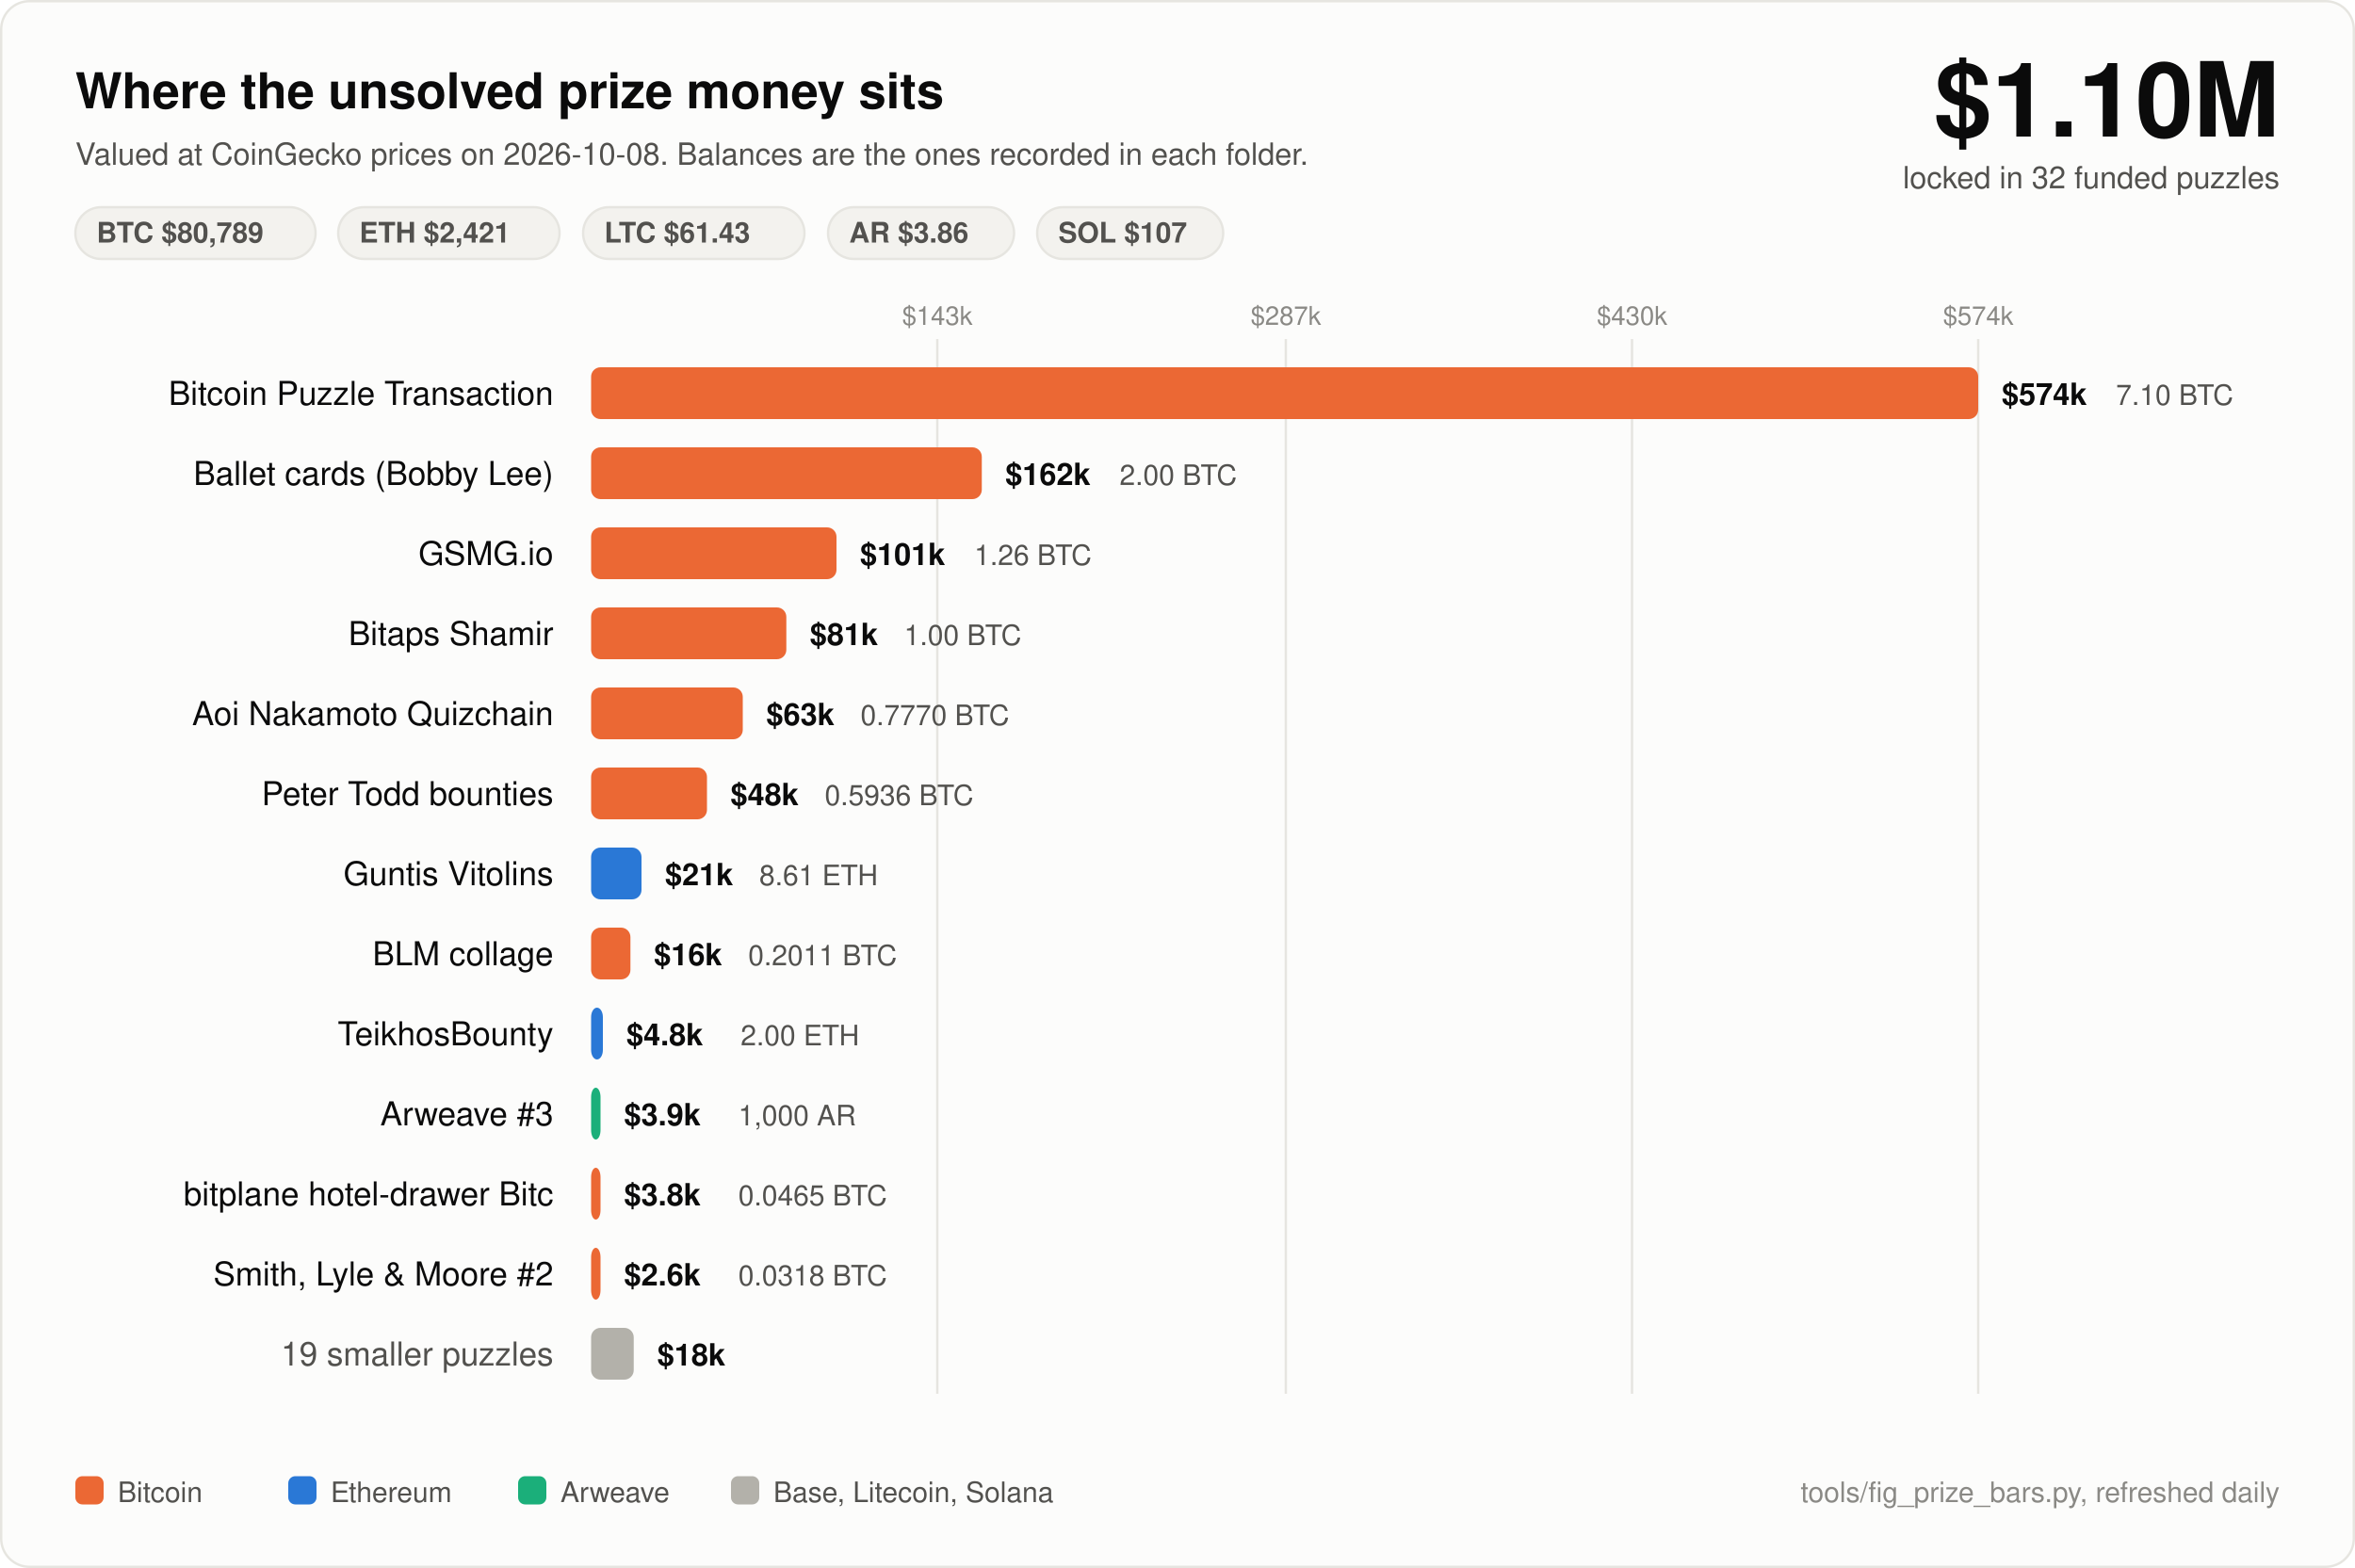
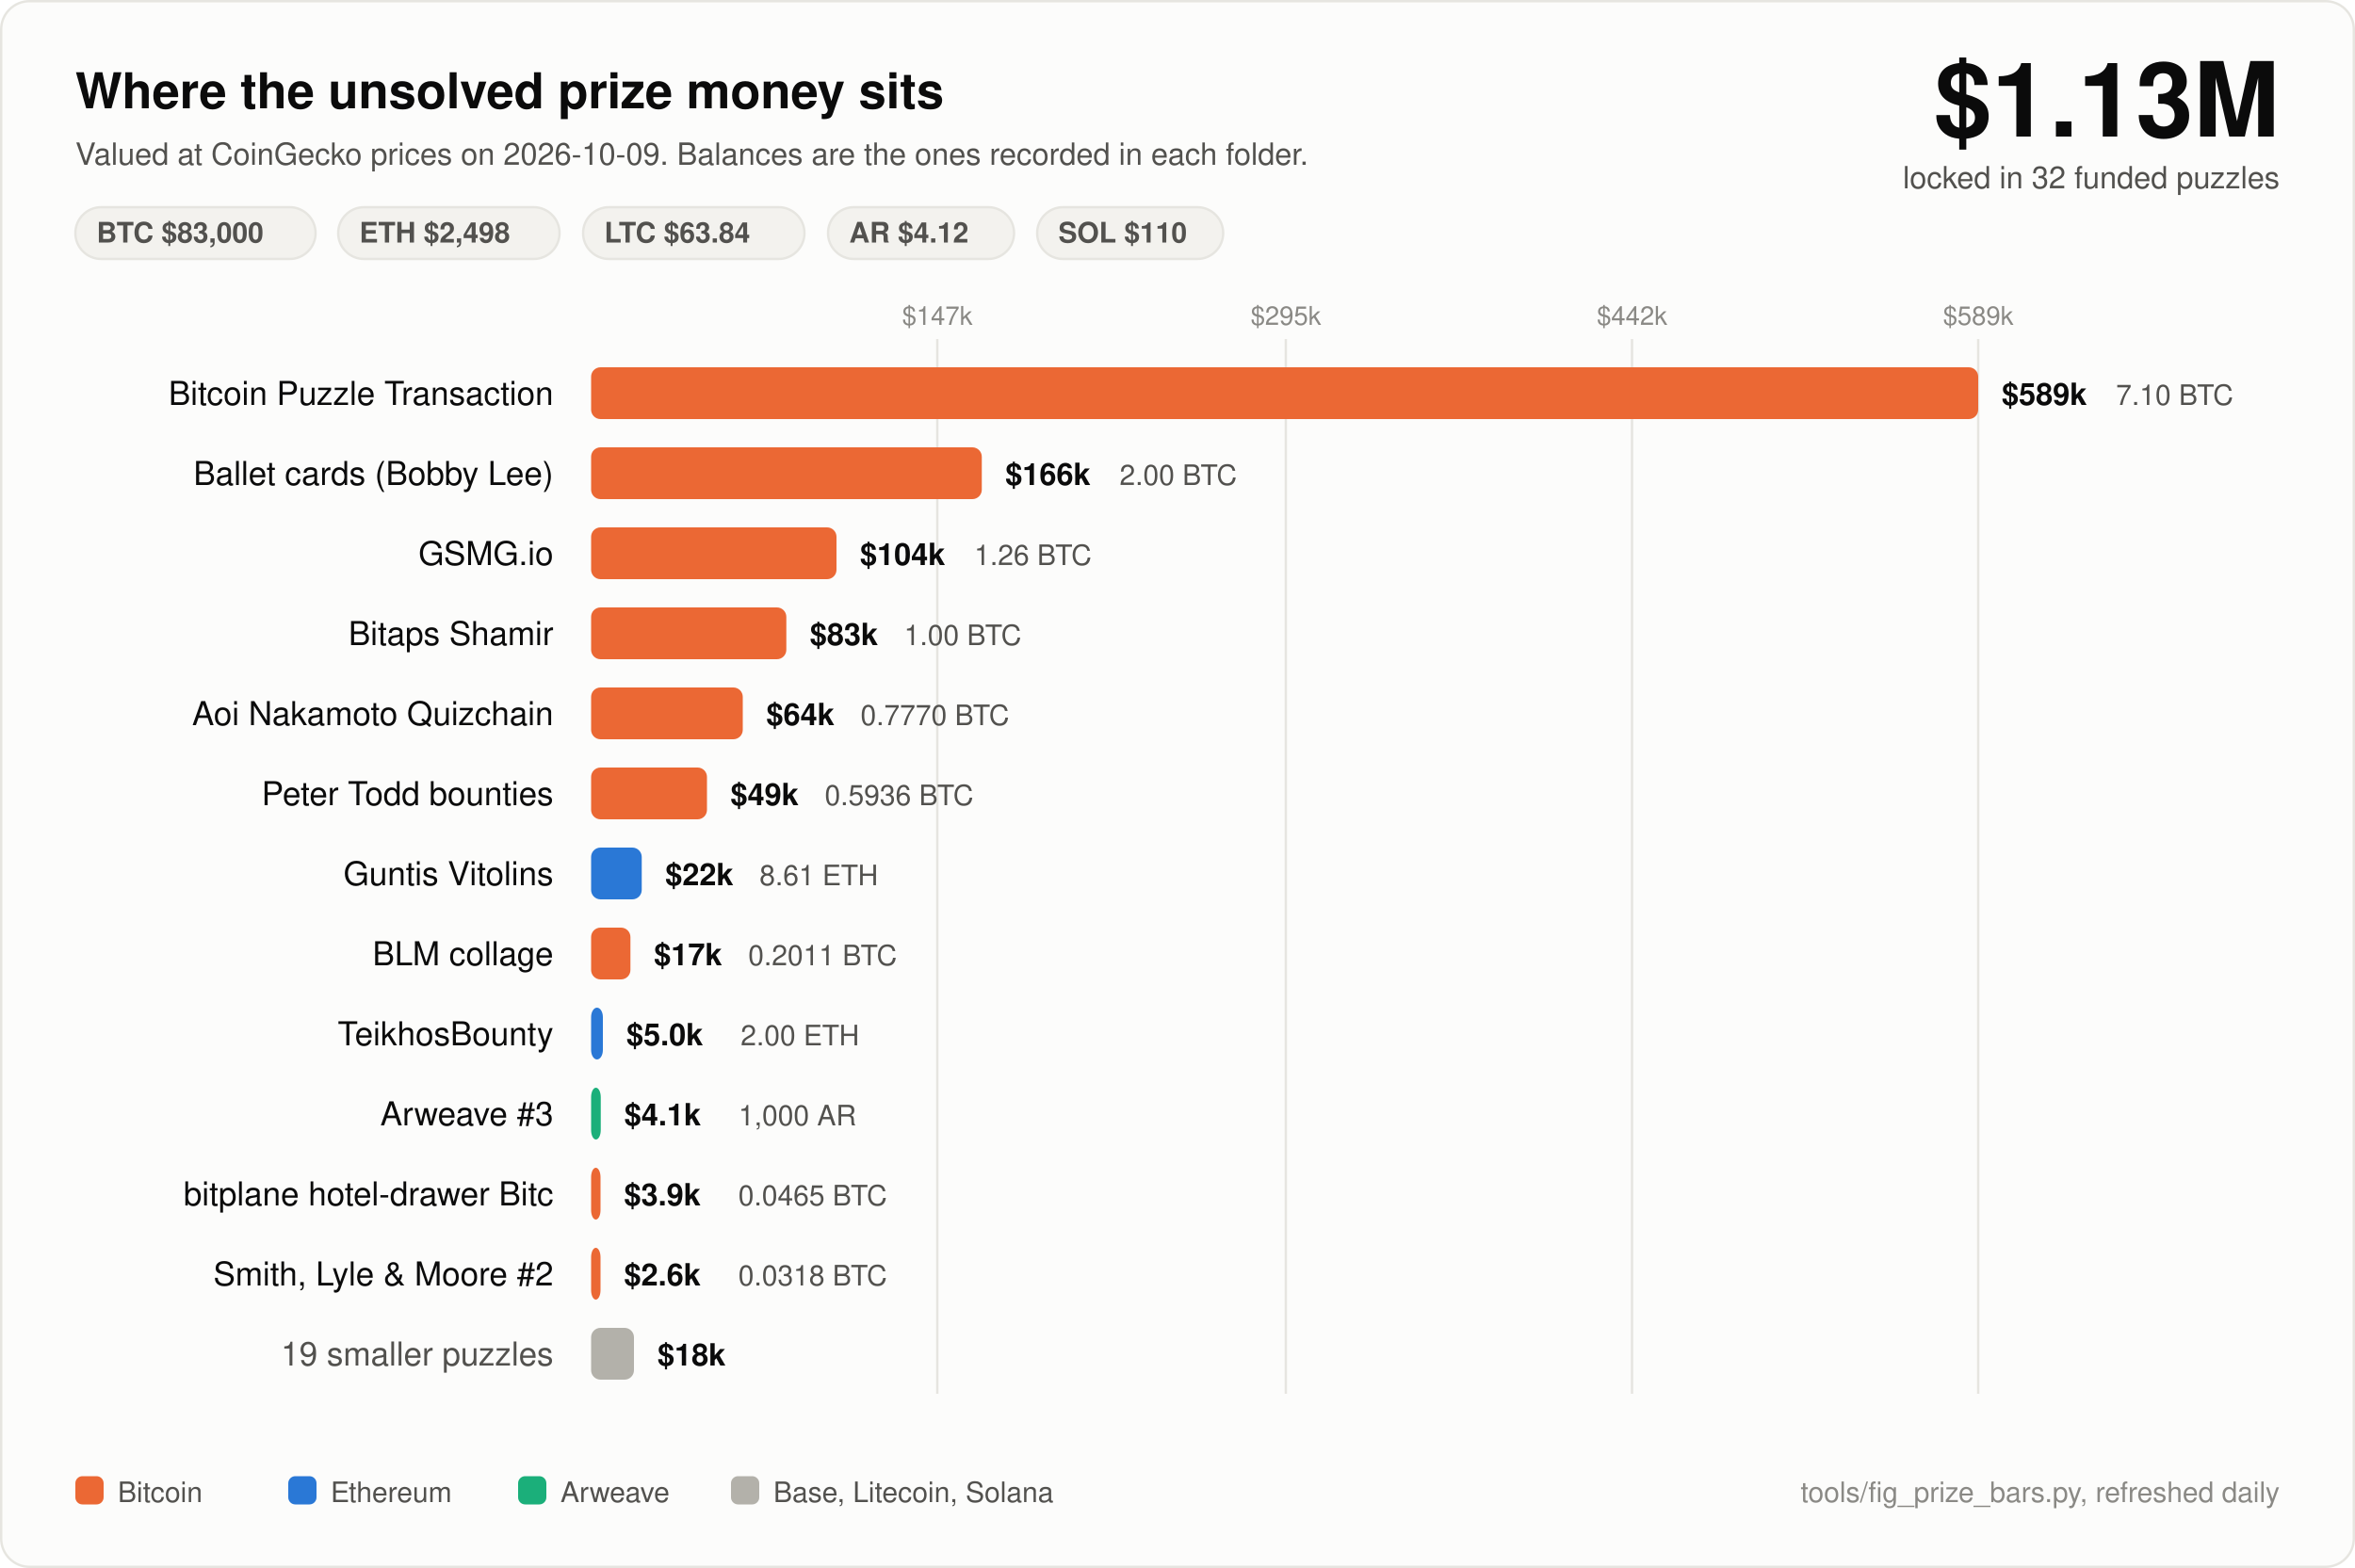
<svg xmlns="http://www.w3.org/2000/svg" width="1000" height="666" viewBox="0 0 1000 666" font-family="ui-sans-serif, -apple-system, Segoe UI, Helvetica, Arial, sans-serif">
  <rect x="0.5" y="0.5" width="999" height="665" rx="12" fill="#fcfcfb" stroke="#e6e5e0" />
  <text x="32" y="46" fill="#0b0b0b" font-size="21" font-weight="700">Where the unsolved prize money sits</text>
-   <text x="32" y="70" fill="#52514e" font-size="13">Valued at CoinGecko prices on 2026-10-08. Balances are the ones recorded in each folder.</text>
-   <text x="968" y="58" fill="#0b0b0b" font-size="44" font-weight="700" text-anchor="end">$1.10M</text>
+   <text x="32" y="70" fill="#52514e" font-size="13">Valued at CoinGecko prices on 2026-10-09. Balances are the ones recorded in each folder.</text>
+   <text x="968" y="58" fill="#0b0b0b" font-size="44" font-weight="700" text-anchor="end">$1.13M</text>
  <text x="968" y="80" fill="#52514e" font-size="13" text-anchor="end">locked in 32 funded puzzles</text>
  <rect x="32" y="88" width="102" height="22" rx="11" fill="#f3f2ee" stroke="#e6e5e0" />
-   <text x="41" y="103" fill="#52514e" font-size="12" font-weight="600">BTC $80,789</text>
+   <text x="41" y="103" fill="#52514e" font-size="12" font-weight="600">BTC $83,000</text>
  <rect x="143.6" y="88" width="94" height="22" rx="11" fill="#f3f2ee" stroke="#e6e5e0" />
-   <text x="152.6" y="103" fill="#52514e" font-size="12" font-weight="600">ETH $2,421</text>
+   <text x="152.6" y="103" fill="#52514e" font-size="12" font-weight="600">ETH $2,498</text>
  <rect x="247.6" y="88" width="94" height="22" rx="11" fill="#f3f2ee" stroke="#e6e5e0" />
-   <text x="256.6" y="103" fill="#52514e" font-size="12" font-weight="600">LTC $61.43</text>
+   <text x="256.6" y="103" fill="#52514e" font-size="12" font-weight="600">LTC $63.84</text>
  <rect x="351.6" y="88" width="79" height="22" rx="11" fill="#f3f2ee" stroke="#e6e5e0" />
-   <text x="360.6" y="103" fill="#52514e" font-size="12" font-weight="600">AR $3.86</text>
+   <text x="360.6" y="103" fill="#52514e" font-size="12" font-weight="600">AR $4.12</text>
  <rect x="440.4" y="88" width="79" height="22" rx="11" fill="#f3f2ee" stroke="#e6e5e0" />
-   <text x="449.4" y="103" fill="#52514e" font-size="12" font-weight="600">SOL $107</text>
+   <text x="449.4" y="103" fill="#52514e" font-size="12" font-weight="600">SOL $110</text>
  <line x1="398" y1="144" x2="398" y2="592" stroke="#e6e5e0" stroke-width="1" />
-   <text x="398" y="138" fill="#8a8985" font-size="11" text-anchor="middle">$143k</text>
+   <text x="398" y="138" fill="#8a8985" font-size="11" text-anchor="middle">$147k</text>
  <line x1="546" y1="144" x2="546" y2="592" stroke="#e6e5e0" stroke-width="1" />
-   <text x="546" y="138" fill="#8a8985" font-size="11" text-anchor="middle">$287k</text>
+   <text x="546" y="138" fill="#8a8985" font-size="11" text-anchor="middle">$295k</text>
  <line x1="693" y1="144" x2="693" y2="592" stroke="#e6e5e0" stroke-width="1" />
-   <text x="693" y="138" fill="#8a8985" font-size="11" text-anchor="middle">$430k</text>
+   <text x="693" y="138" fill="#8a8985" font-size="11" text-anchor="middle">$442k</text>
  <line x1="840" y1="144" x2="840" y2="592" stroke="#e6e5e0" stroke-width="1" />
-   <text x="840" y="138" fill="#8a8985" font-size="11" text-anchor="middle">$574k</text>
+   <text x="840" y="138" fill="#8a8985" font-size="11" text-anchor="middle">$589k</text>
  <text x="235" y="172" fill="#0b0b0b" font-size="14" text-anchor="end">Bitcoin Puzzle Transaction</text>
  <rect x="251" y="156" width="589.0" height="22" rx="4" fill="#eb6834" />
-   <text x="850.0" y="172" fill="#0b0b0b" font-size="13" font-weight="600">$574k</text>
+   <text x="850.0" y="172" fill="#0b0b0b" font-size="13" font-weight="600">$589k</text>
  <text x="898.5" y="172" fill="#52514e" font-size="12">7.10 BTC</text>
  <text x="235" y="206" fill="#0b0b0b" font-size="14" text-anchor="end">Ballet cards (Bobby Lee)</text>
  <rect x="251" y="190" width="165.9" height="22" rx="4" fill="#eb6834" />
-   <text x="426.9" y="206" fill="#0b0b0b" font-size="13" font-weight="600">$162k</text>
+   <text x="426.9" y="206" fill="#0b0b0b" font-size="13" font-weight="600">$166k</text>
  <text x="475.4" y="206" fill="#52514e" font-size="12">2.00 BTC</text>
  <text x="235" y="240" fill="#0b0b0b" font-size="14" text-anchor="end">GSMG.io</text>
  <rect x="251" y="224" width="104.2" height="22" rx="4" fill="#eb6834" />
-   <text x="365.2" y="240" fill="#0b0b0b" font-size="13" font-weight="600">$101k</text>
+   <text x="365.2" y="240" fill="#0b0b0b" font-size="13" font-weight="600">$104k</text>
  <text x="413.7" y="240" fill="#52514e" font-size="12">1.26 BTC</text>
  <text x="235" y="274" fill="#0b0b0b" font-size="14" text-anchor="end">Bitaps Shamir</text>
  <rect x="251" y="258" width="82.9" height="22" rx="4" fill="#eb6834" />
-   <text x="343.9" y="274" fill="#0b0b0b" font-size="13" font-weight="600">$81k</text>
+   <text x="343.9" y="274" fill="#0b0b0b" font-size="13" font-weight="600">$83k</text>
  <text x="383.9" y="274" fill="#52514e" font-size="12">1.00 BTC</text>
  <text x="235" y="308" fill="#0b0b0b" font-size="14" text-anchor="end">Aoi Nakamoto Quizchain</text>
  <rect x="251" y="292" width="64.4" height="22" rx="4" fill="#eb6834" />
-   <text x="325.4" y="308" fill="#0b0b0b" font-size="13" font-weight="600">$63k</text>
+   <text x="325.4" y="308" fill="#0b0b0b" font-size="13" font-weight="600">$64k</text>
  <text x="365.4" y="308" fill="#52514e" font-size="12">0.7770 BTC</text>
  <text x="235" y="342" fill="#0b0b0b" font-size="14" text-anchor="end">Peter Todd bounties</text>
  <rect x="251" y="326" width="49.2" height="22" rx="4" fill="#eb6834" />
-   <text x="310.2" y="342" fill="#0b0b0b" font-size="13" font-weight="600">$48k</text>
+   <text x="310.2" y="342" fill="#0b0b0b" font-size="13" font-weight="600">$49k</text>
  <text x="350.2" y="342" fill="#52514e" font-size="12">0.5936 BTC</text>
  <text x="235" y="376" fill="#0b0b0b" font-size="14" text-anchor="end">Guntis Vitolins</text>
-   <rect x="251" y="360" width="21.4" height="22" rx="4" fill="#2a78d6" />
-   <text x="282.4" y="376" fill="#0b0b0b" font-size="13" font-weight="600">$21k</text>
-   <text x="322.4" y="376" fill="#52514e" font-size="12">8.61 ETH</text>
+   <rect x="251" y="360" width="21.5" height="22" rx="4" fill="#2a78d6" />
+   <text x="282.5" y="376" fill="#0b0b0b" font-size="13" font-weight="600">$22k</text>
+   <text x="322.5" y="376" fill="#52514e" font-size="12">8.61 ETH</text>
  <text x="235" y="410" fill="#0b0b0b" font-size="14" text-anchor="end">BLM collage</text>
  <rect x="251" y="394" width="16.7" height="22" rx="4" fill="#eb6834" />
-   <text x="277.7" y="410" fill="#0b0b0b" font-size="13" font-weight="600">$16k</text>
+   <text x="277.7" y="410" fill="#0b0b0b" font-size="13" font-weight="600">$17k</text>
  <text x="317.7" y="410" fill="#52514e" font-size="12">0.2011 BTC</text>
  <text x="235" y="444" fill="#0b0b0b" font-size="14" text-anchor="end">TeikhosBounty</text>
  <rect x="251" y="428" width="5.0" height="22" rx="4" fill="#2a78d6" />
-   <text x="266.0" y="444" fill="#0b0b0b" font-size="13" font-weight="600">$4.8k</text>
+   <text x="266.0" y="444" fill="#0b0b0b" font-size="13" font-weight="600">$5.0k</text>
  <text x="314.5" y="444" fill="#52514e" font-size="12">2.00 ETH</text>
  <text x="235" y="478" fill="#0b0b0b" font-size="14" text-anchor="end">Arweave #3</text>
-   <rect x="251" y="462" width="4.0" height="22" rx="4" fill="#1baf7a" />
-   <text x="265.0" y="478" fill="#0b0b0b" font-size="13" font-weight="600">$3.9k</text>
-   <text x="313.5" y="478" fill="#52514e" font-size="12">1,000 AR</text>
+   <rect x="251" y="462" width="4.1" height="22" rx="4" fill="#1baf7a" />
+   <text x="265.1" y="478" fill="#0b0b0b" font-size="13" font-weight="600">$4.1k</text>
+   <text x="313.6" y="478" fill="#52514e" font-size="12">1,000 AR</text>
  <text x="235" y="512" fill="#0b0b0b" font-size="14" text-anchor="end">bitplane hotel-drawer Bitc</text>
  <rect x="251" y="496" width="4.0" height="22" rx="4" fill="#eb6834" />
-   <text x="265.0" y="512" fill="#0b0b0b" font-size="13" font-weight="600">$3.8k</text>
+   <text x="265.0" y="512" fill="#0b0b0b" font-size="13" font-weight="600">$3.9k</text>
  <text x="313.5" y="512" fill="#52514e" font-size="12">0.0465 BTC</text>
  <text x="235" y="546" fill="#0b0b0b" font-size="14" text-anchor="end">Smith, Lyle &amp; Moore #2</text>
  <rect x="251" y="530" width="4.0" height="22" rx="4" fill="#eb6834" />
  <text x="265.0" y="546" fill="#0b0b0b" font-size="13" font-weight="600">$2.6k</text>
  <text x="313.5" y="546" fill="#52514e" font-size="12">0.0318 BTC</text>
  <text x="235" y="580" fill="#52514e" font-size="14" text-anchor="end">19 smaller puzzles</text>
-   <rect x="251" y="564" width="18.1" height="22" rx="4" fill="#b3b1aa" />
-   <text x="279.1" y="580" fill="#0b0b0b" font-size="13" font-weight="600">$18k</text>
+   <rect x="251" y="564" width="18.2" height="22" rx="4" fill="#b3b1aa" />
+   <text x="279.2" y="580" fill="#0b0b0b" font-size="13" font-weight="600">$18k</text>
  <rect x="32" y="627" width="12" height="12" rx="3" fill="#eb6834" />
  <text x="50" y="638" fill="#52514e" font-size="12">Bitcoin</text>
  <rect x="122.4" y="627" width="12" height="12" rx="3" fill="#2a78d6" />
  <text x="140.4" y="638" fill="#52514e" font-size="12">Ethereum</text>
  <rect x="220.0" y="627" width="12" height="12" rx="3" fill="#1baf7a" />
  <text x="238.0" y="638" fill="#52514e" font-size="12">Arweave</text>
  <rect x="310.4" y="627" width="12" height="12" rx="3" fill="#b3b1aa" />
  <text x="328.4" y="638" fill="#52514e" font-size="12">Base, Litecoin, Solana</text>
  <text x="968" y="638" fill="#8a8985" font-size="12" text-anchor="end">tools/fig_prize_bars.py, refreshed daily</text>
</svg>
